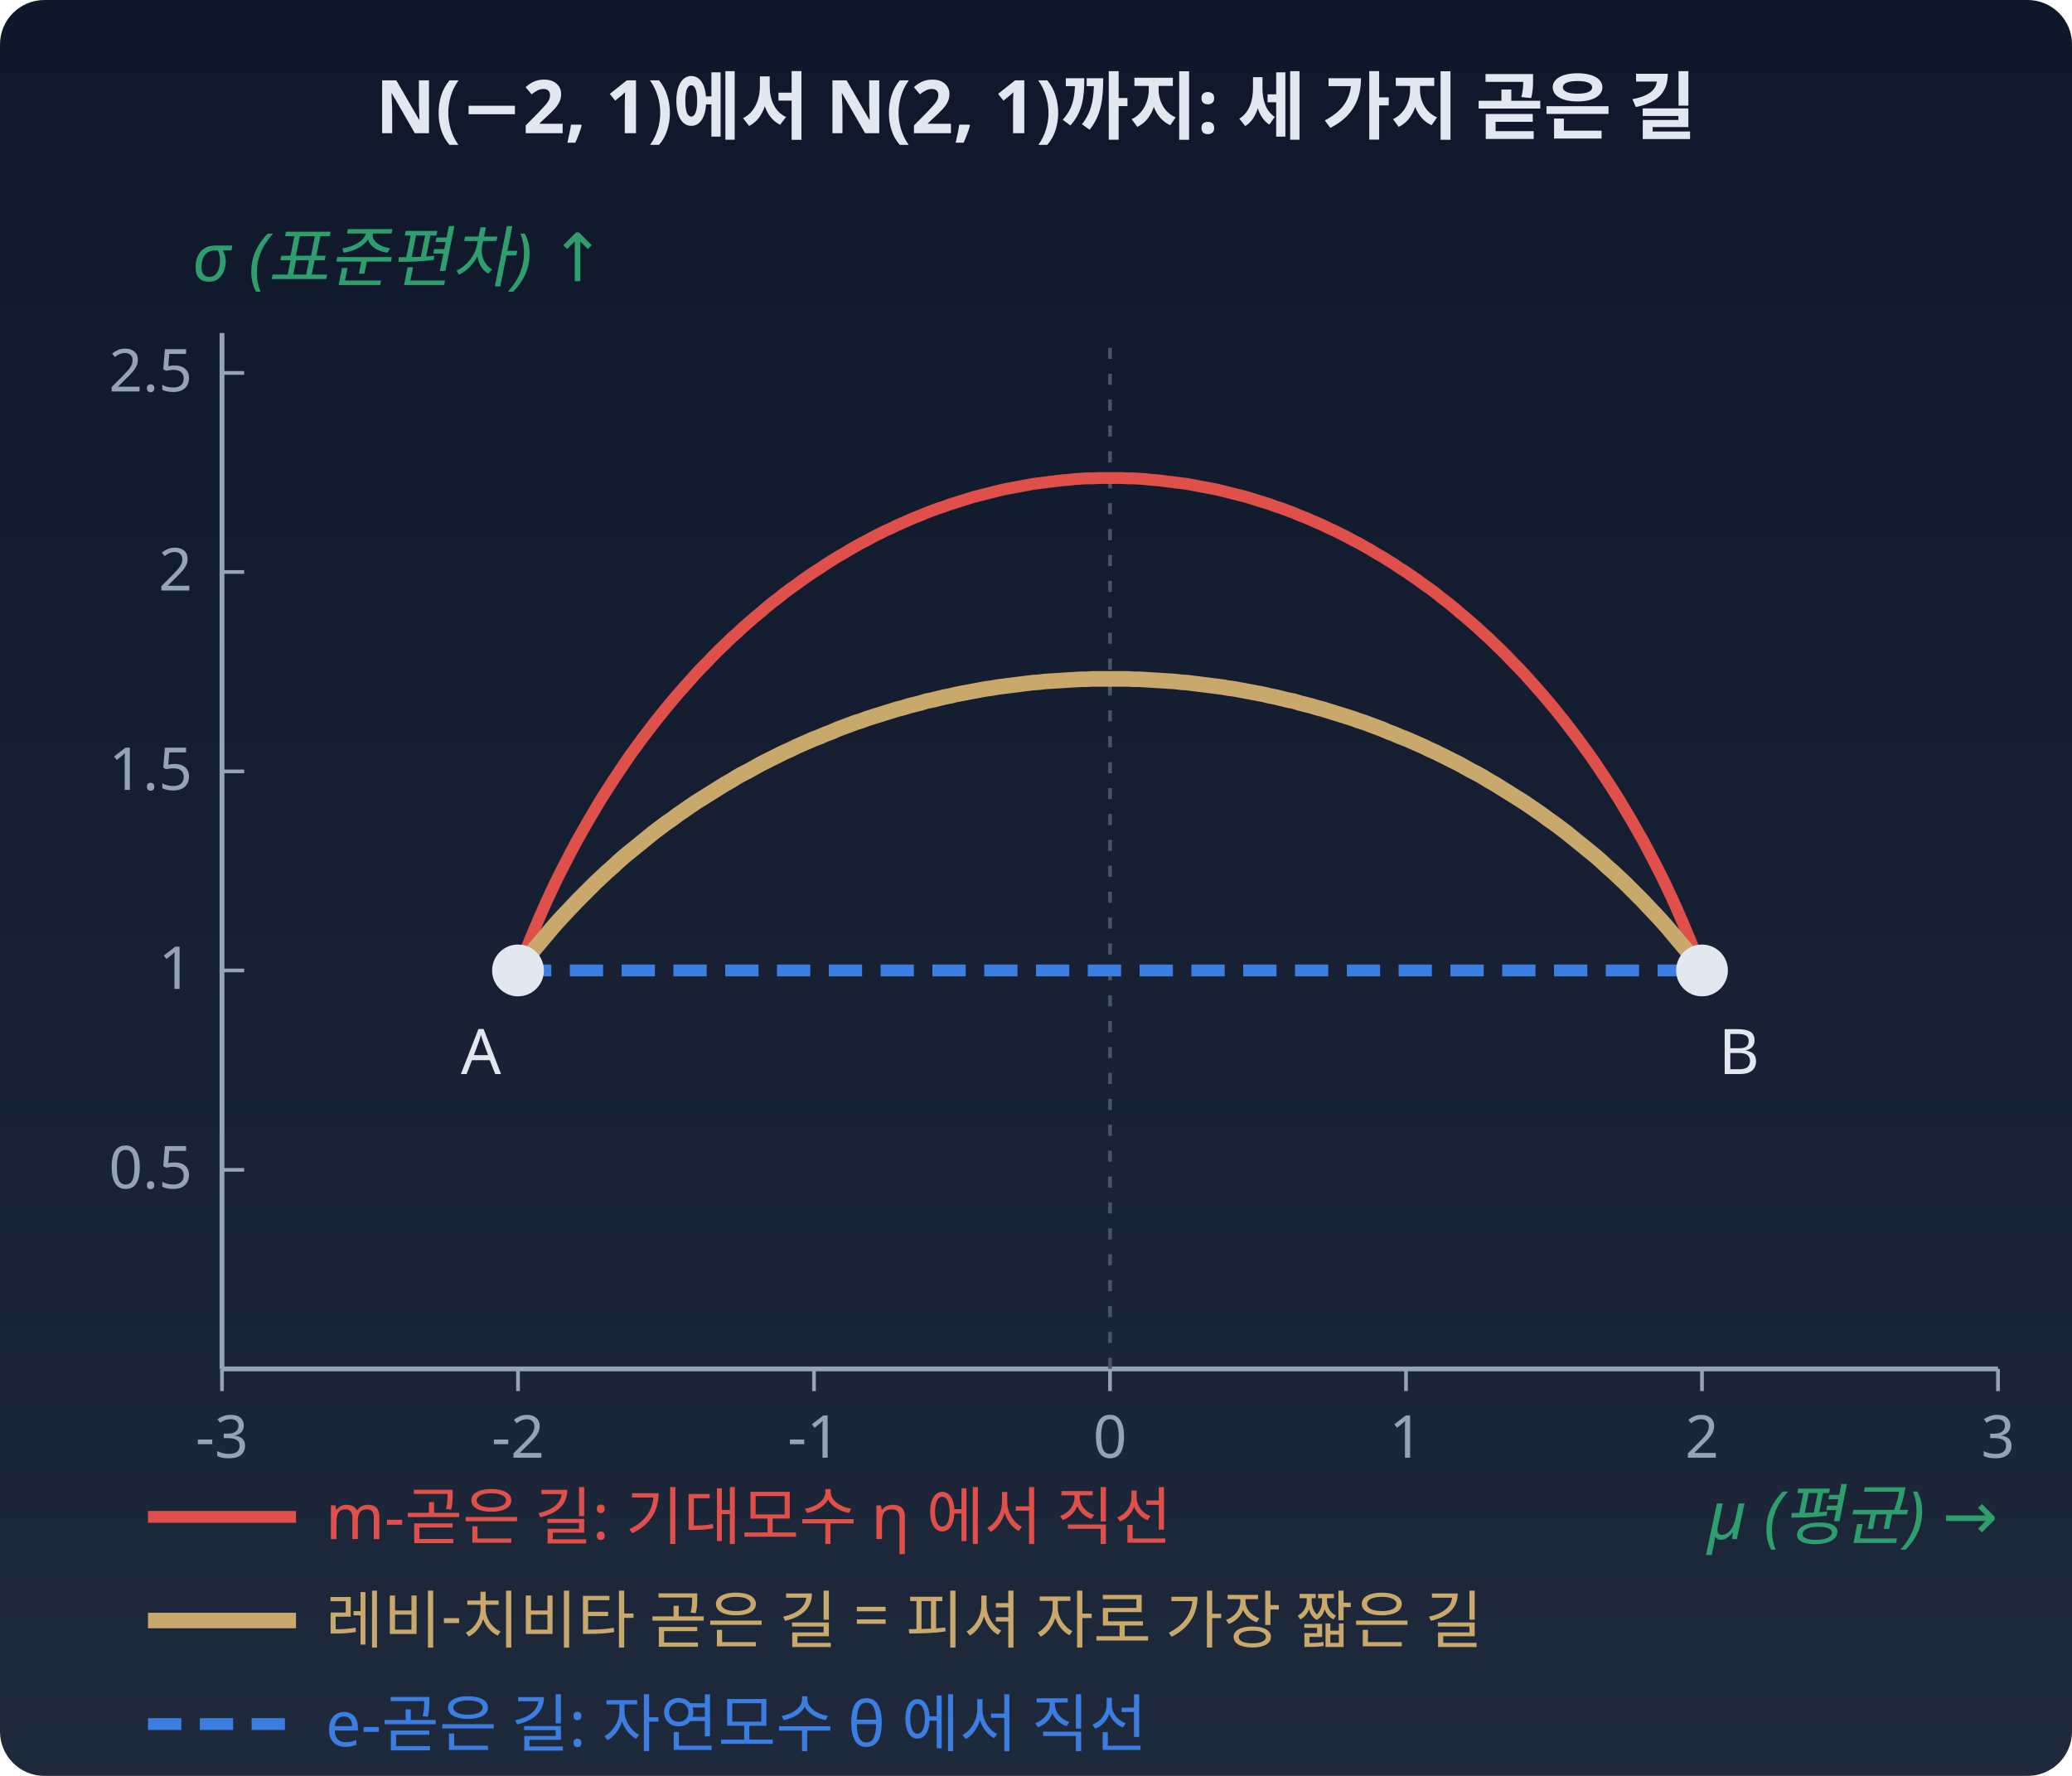
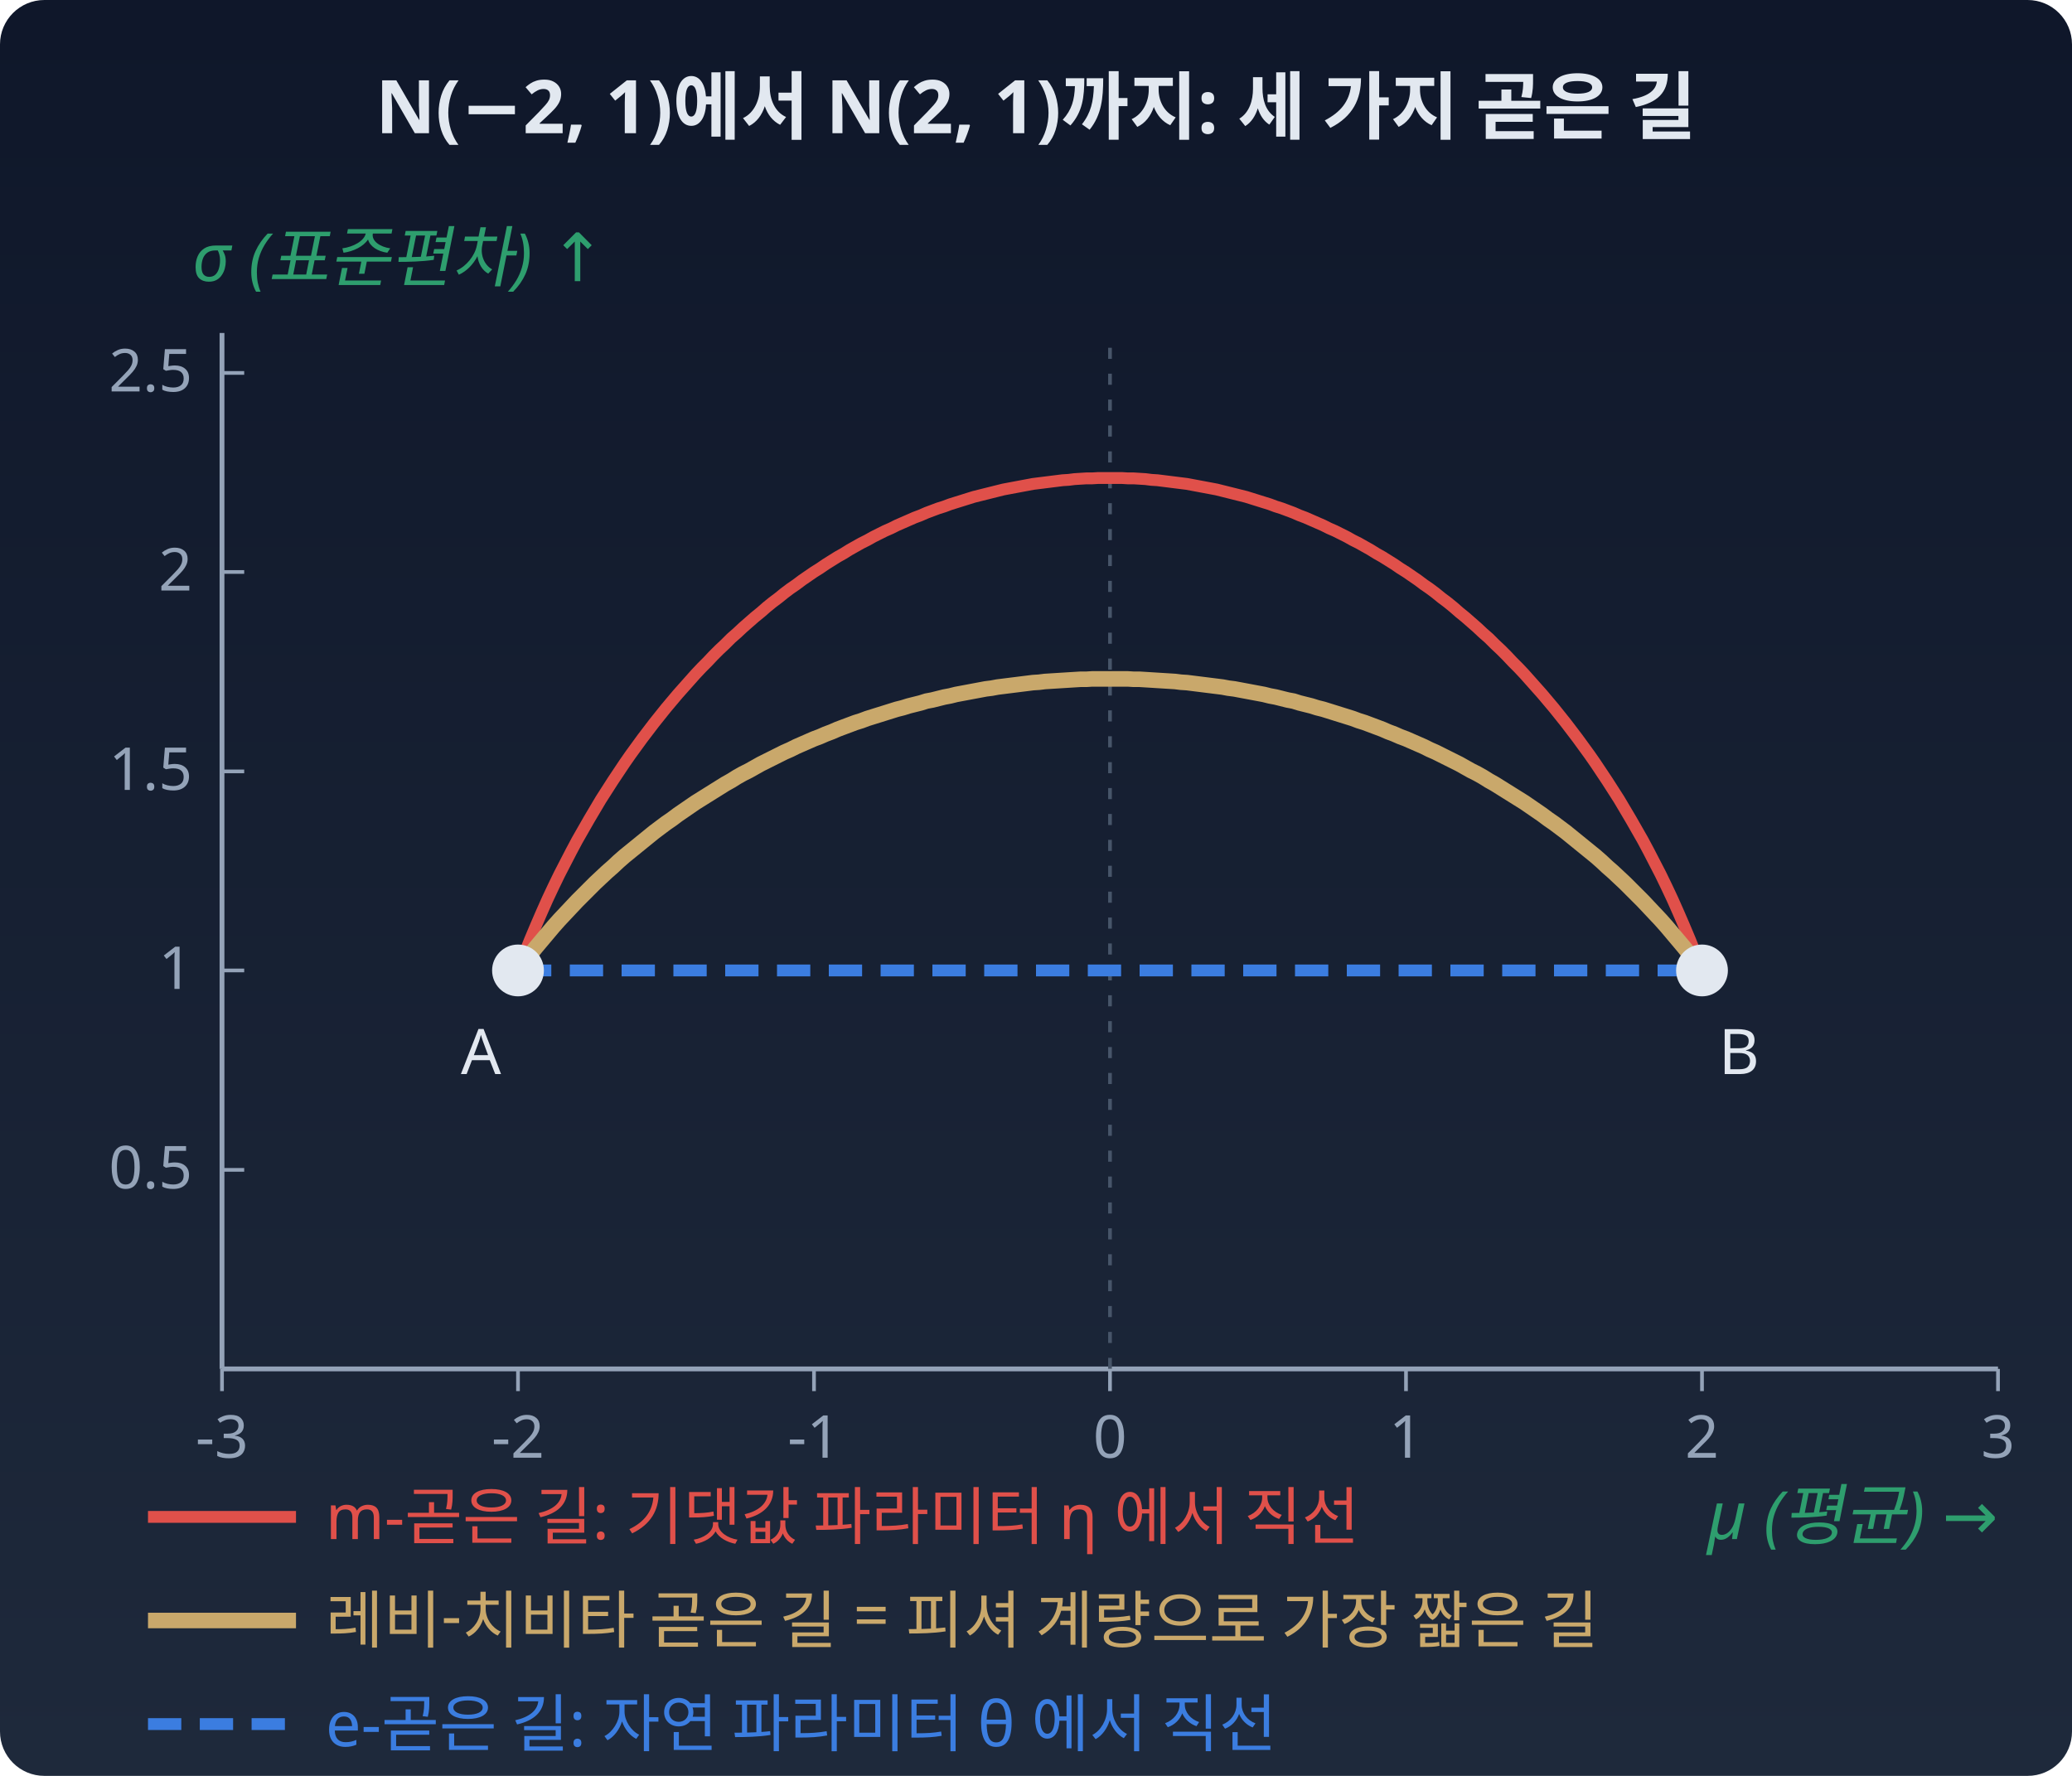
<svg xmlns="http://www.w3.org/2000/svg" viewBox="0 0 560 480" font-family="'Noto Sans KR', sans-serif">
  <defs>
    <linearGradient id="bg8p" x1="0" y1="0" x2="0" y2="1">
      <stop offset="0%" stop-color="#0f172a" />
      <stop offset="100%" stop-color="#1e293b" />
    </linearGradient>
  </defs>
  <rect width="560" height="480" fill="url(#bg8p)" rx="12" />
  <text x="280.0" y="36" fill="#e2e8f0" font-size="20" text-anchor="middle" font-weight="600">N(−2, 1)에서 N(2, 1)까지: 세 가지 곧은 길</text>
  <line x1="60" y1="370.0" x2="540" y2="370.0" stroke="#94a3b8" stroke-width="1.3" />
  <line x1="300.0" y1="370" x2="300.0" y2="90" stroke="#475569" stroke-width="1" stroke-dasharray="3 4" />
  <text x="60.0" y="394.0" fill="#94a3b8" font-size="16" text-anchor="middle">-3</text>
  <line x1="60.0" y1="370.0" x2="60.0" y2="376.0" stroke="#94a3b8" />
  <text x="140.0" y="394.0" fill="#94a3b8" font-size="16" text-anchor="middle">-2</text>
  <line x1="140.0" y1="370.0" x2="140.0" y2="376.0" stroke="#94a3b8" />
  <text x="220.0" y="394.0" fill="#94a3b8" font-size="16" text-anchor="middle">-1</text>
  <line x1="220.0" y1="370.0" x2="220.0" y2="376.0" stroke="#94a3b8" />
  <text x="300.0" y="394.0" fill="#94a3b8" font-size="16" text-anchor="middle">0</text>
  <line x1="300.0" y1="370.0" x2="300.0" y2="376.0" stroke="#94a3b8" />
  <text x="380.0" y="394.0" fill="#94a3b8" font-size="16" text-anchor="middle">1</text>
  <line x1="380.0" y1="370.0" x2="380.0" y2="376.0" stroke="#94a3b8" />
  <text x="460.0" y="394.0" fill="#94a3b8" font-size="16" text-anchor="middle">2</text>
  <line x1="460.0" y1="370.0" x2="460.0" y2="376.0" stroke="#94a3b8" />
  <text x="540.0" y="394.0" fill="#94a3b8" font-size="16" text-anchor="middle">3</text>
  <line x1="540.0" y1="370.0" x2="540.0" y2="376.0" stroke="#94a3b8" />
  <text x="52" y="321.2" fill="#94a3b8" font-size="16" text-anchor="end">0.5</text>
  <line x1="60" y1="316.2" x2="66" y2="316.2" stroke="#94a3b8" />
  <text x="52" y="267.3" fill="#94a3b8" font-size="16" text-anchor="end">1</text>
  <line x1="60" y1="262.3" x2="66" y2="262.3" stroke="#94a3b8" />
  <text x="52" y="213.5" fill="#94a3b8" font-size="16" text-anchor="end">1.5</text>
  <line x1="60" y1="208.5" x2="66" y2="208.5" stroke="#94a3b8" />
  <text x="52" y="159.6" fill="#94a3b8" font-size="16" text-anchor="end">2</text>
  <line x1="60" y1="154.6" x2="66" y2="154.6" stroke="#94a3b8" />
  <text x="52" y="105.8" fill="#94a3b8" font-size="16" text-anchor="end">2.5</text>
  <line x1="60" y1="100.8" x2="66" y2="100.8" stroke="#94a3b8" />
  <line x1="60" y1="370.0" x2="60" y2="90" stroke="#94a3b8" stroke-width="1.3" />
  <text x="540" y="416.0" fill="#2e9e6e" font-size="18" text-anchor="end" font-style="italic">μ (평균) →</text>
  <text x="52" y="76" fill="#2e9e6e" font-size="18" font-style="italic">σ (표준편차) ↑</text>
  <polyline points="140.0,262.3 141.6,258.1 143.2,254.1 144.8,250.3 146.4,246.6 148.0,243.0 149.6,239.6 151.2,236.3 152.8,233.2 154.4,230.1 156.0,227.1 157.6,224.3 159.2,221.5 160.8,218.8 162.4,216.1 164.0,213.6 165.6,211.1 167.2,208.7 168.8,206.3 170.4,204.0 172.0,201.8 173.6,199.6 175.2,197.5 176.8,195.4 178.4,193.4 180.0,191.4 181.6,189.5 183.2,187.6 184.8,185.8 186.4,184.0 188.0,182.2 189.6,180.5 191.2,178.9 192.8,177.2 194.4,175.6 196.0,174.1 197.6,172.5 199.2,171.1 200.8,169.6 202.4,168.2 204.0,166.8 205.6,165.5 207.2,164.1 208.8,162.8 210.4,161.6 212.0,160.3 213.6,159.1 215.2,158.0 216.8,156.8 218.4,155.7 220.0,154.6 221.6,153.6 223.2,152.5 224.8,151.5 226.4,150.5 228.0,149.6 229.6,148.6 231.2,147.7 232.8,146.8 234.4,146.0 236.0,145.1 237.6,144.3 239.2,143.5 240.8,142.8 242.4,142.0 244.0,141.3 245.6,140.6 247.2,139.9 248.8,139.3 250.4,138.6 252.0,138.0 253.6,137.4 255.2,136.9 256.8,136.3 258.4,135.8 260.0,135.3 261.6,134.8 263.2,134.3 264.8,133.9 266.4,133.5 268.0,133.1 269.6,132.7 271.2,132.3 272.8,132.0 274.4,131.7 276.0,131.4 277.6,131.1 279.2,130.8 280.8,130.6 282.4,130.4 284.0,130.2 285.6,130.0 287.2,129.8 288.8,129.7 290.4,129.5 292.0,129.4 293.6,129.3 295.2,129.3 296.8,129.2 298.4,129.2 300.0,129.2 301.6,129.2 303.2,129.2 304.8,129.3 306.4,129.3 308.0,129.4 309.6,129.5 311.2,129.7 312.8,129.8 314.4,130.0 316.0,130.2 317.6,130.4 319.2,130.6 320.8,130.8 322.4,131.1 324.0,131.4 325.6,131.7 327.2,132.0 328.8,132.3 330.4,132.7 332.0,133.1 333.6,133.5 335.2,133.9 336.8,134.3 338.4,134.8 340.0,135.3 341.6,135.8 343.2,136.3 344.8,136.9 346.4,137.4 348.0,138.0 349.6,138.6 351.2,139.3 352.8,139.9 354.4,140.6 356.0,141.3 357.6,142.0 359.2,142.8 360.8,143.5 362.4,144.3 364.0,145.1 365.6,146.0 367.2,146.8 368.8,147.7 370.4,148.6 372.0,149.6 373.6,150.5 375.2,151.5 376.8,152.5 378.4,153.6 380.0,154.6 381.6,155.7 383.2,156.8 384.8,158.0 386.4,159.1 388.0,160.3 389.6,161.6 391.2,162.8 392.8,164.1 394.4,165.5 396.0,166.8 397.6,168.2 399.2,169.6 400.8,171.1 402.4,172.5 404.0,174.1 405.6,175.6 407.2,177.2 408.8,178.9 410.4,180.5 412.0,182.2 413.6,184.0 415.2,185.8 416.8,187.6 418.4,189.5 420.0,191.4 421.6,193.4 423.2,195.4 424.8,197.5 426.4,199.6 428.0,201.8 429.6,204.0 431.2,206.3 432.8,208.7 434.4,211.1 436.0,213.6 437.6,216.1 439.2,218.8 440.8,221.5 442.4,224.3 444.0,227.1 445.6,230.1 447.2,233.2 448.8,236.3 450.4,239.6 452.0,243.0 453.6,246.6 455.2,250.3 456.8,254.1 458.4,258.1 460.0,262.3" fill="none" stroke="#e0504a" stroke-width="3.2" />
  <polyline points="140.0,262.3 141.6,260.2 143.2,258.1 144.8,256.1 146.4,254.2 148.0,252.3 149.6,250.4 151.2,248.6 152.8,246.9 154.4,245.2 156.0,243.5 157.6,241.9 159.2,240.3 160.8,238.7 162.4,237.2 164.0,235.7 165.6,234.3 167.2,232.8 168.8,231.4 170.4,230.1 172.0,228.8 173.6,227.5 175.2,226.2 176.8,224.9 178.4,223.7 180.0,222.5 181.6,221.4 183.2,220.2 184.8,219.1 186.4,218.0 188.0,216.9 189.6,215.9 191.2,214.9 192.8,213.9 194.4,212.9 196.0,211.9 197.6,211.0 199.2,210.0 200.8,209.1 202.4,208.3 204.0,207.4 205.6,206.5 207.2,205.7 208.8,204.9 210.4,204.1 212.0,203.3 213.6,202.6 215.2,201.8 216.8,201.1 218.4,200.4 220.0,199.7 221.6,199.1 223.2,198.4 224.8,197.8 226.4,197.1 228.0,196.5 229.6,195.9 231.2,195.3 232.8,194.8 234.4,194.2 236.0,193.7 237.6,193.2 239.2,192.7 240.8,192.2 242.4,191.7 244.0,191.3 245.6,190.8 247.2,190.4 248.8,190.0 250.4,189.5 252.0,189.2 253.6,188.8 255.2,188.4 256.8,188.1 258.4,187.7 260.0,187.4 261.6,187.1 263.2,186.8 264.8,186.5 266.4,186.2 268.0,186.0 269.6,185.7 271.2,185.5 272.8,185.3 274.4,185.1 276.0,184.9 277.6,184.7 279.2,184.5 280.8,184.4 282.4,184.2 284.0,184.1 285.6,184.0 287.2,183.9 288.8,183.8 290.4,183.7 292.0,183.6 293.6,183.6 295.2,183.5 296.8,183.5 298.4,183.5 300.0,183.5 301.6,183.5 303.2,183.5 304.8,183.5 306.4,183.6 308.0,183.6 309.6,183.7 311.2,183.8 312.8,183.9 314.4,184.0 316.0,184.1 317.6,184.2 319.2,184.4 320.8,184.5 322.4,184.7 324.0,184.9 325.6,185.1 327.2,185.3 328.8,185.5 330.4,185.7 332.0,186.0 333.6,186.2 335.2,186.5 336.8,186.8 338.4,187.1 340.0,187.4 341.6,187.7 343.2,188.1 344.8,188.4 346.4,188.8 348.0,189.2 349.6,189.5 351.2,190.0 352.8,190.4 354.4,190.8 356.0,191.3 357.6,191.7 359.2,192.2 360.8,192.7 362.4,193.2 364.0,193.7 365.6,194.2 367.2,194.8 368.8,195.3 370.4,195.9 372.0,196.5 373.6,197.1 375.2,197.8 376.8,198.4 378.4,199.1 380.0,199.7 381.6,200.4 383.2,201.1 384.8,201.8 386.4,202.6 388.0,203.3 389.6,204.1 391.2,204.9 392.8,205.7 394.4,206.5 396.0,207.4 397.6,208.3 399.2,209.1 400.8,210.0 402.4,211.0 404.0,211.9 405.6,212.9 407.2,213.9 408.8,214.9 410.4,215.9 412.0,216.9 413.6,218.0 415.2,219.1 416.8,220.2 418.4,221.4 420.0,222.5 421.6,223.7 423.2,224.9 424.8,226.2 426.4,227.5 428.0,228.8 429.6,230.1 431.2,231.4 432.8,232.8 434.4,234.3 436.0,235.7 437.6,237.2 439.2,238.7 440.8,240.3 442.4,241.9 444.0,243.5 445.6,245.2 447.2,246.9 448.8,248.6 450.4,250.4 452.0,252.3 453.6,254.2 455.2,256.1 456.8,258.1 458.4,260.2 460.0,262.3" fill="none" stroke="#c9a86b" stroke-width="4.2" />
  <polyline points="140.0,262.3 141.6,262.3 143.2,262.3 144.8,262.3 146.4,262.3 148.0,262.3 149.6,262.3 151.2,262.3 152.8,262.3 154.4,262.3 156.0,262.3 157.6,262.3 159.2,262.3 160.8,262.3 162.4,262.3 164.0,262.3 165.6,262.3 167.2,262.3 168.8,262.3 170.4,262.3 172.0,262.3 173.6,262.3 175.2,262.3 176.8,262.3 178.4,262.3 180.0,262.3 181.6,262.3 183.2,262.3 184.8,262.3 186.4,262.3 188.0,262.3 189.6,262.3 191.2,262.3 192.8,262.3 194.4,262.3 196.0,262.3 197.6,262.3 199.2,262.3 200.8,262.3 202.4,262.3 204.0,262.3 205.6,262.3 207.2,262.3 208.8,262.3 210.4,262.3 212.0,262.3 213.6,262.3 215.2,262.3 216.8,262.3 218.4,262.3 220.0,262.3 221.6,262.3 223.2,262.3 224.8,262.3 226.4,262.3 228.0,262.3 229.6,262.3 231.2,262.3 232.8,262.3 234.4,262.3 236.0,262.3 237.6,262.3 239.2,262.3 240.8,262.3 242.4,262.3 244.0,262.3 245.6,262.3 247.2,262.3 248.8,262.3 250.4,262.3 252.0,262.3 253.6,262.3 255.2,262.3 256.8,262.3 258.4,262.3 260.0,262.3 261.6,262.3 263.2,262.3 264.8,262.3 266.4,262.3 268.0,262.3 269.6,262.3 271.2,262.3 272.8,262.3 274.4,262.3 276.0,262.3 277.6,262.3 279.2,262.3 280.8,262.3 282.4,262.3 284.0,262.3 285.6,262.3 287.2,262.3 288.8,262.3 290.4,262.3 292.0,262.3 293.6,262.3 295.2,262.3 296.8,262.3 298.4,262.3 300.0,262.3 301.6,262.3 303.2,262.3 304.8,262.3 306.4,262.3 308.0,262.3 309.6,262.3 311.2,262.3 312.8,262.3 314.4,262.3 316.0,262.3 317.6,262.3 319.2,262.3 320.8,262.3 322.4,262.3 324.0,262.3 325.6,262.3 327.2,262.3 328.8,262.3 330.4,262.3 332.0,262.3 333.6,262.3 335.2,262.3 336.8,262.3 338.4,262.3 340.0,262.3 341.6,262.3 343.2,262.3 344.8,262.3 346.4,262.3 348.0,262.3 349.6,262.3 351.2,262.3 352.8,262.3 354.4,262.3 356.0,262.3 357.6,262.3 359.2,262.3 360.8,262.3 362.4,262.3 364.0,262.3 365.6,262.3 367.2,262.3 368.8,262.3 370.4,262.3 372.0,262.3 373.6,262.3 375.2,262.3 376.8,262.3 378.4,262.3 380.0,262.3 381.6,262.3 383.2,262.3 384.8,262.3 386.4,262.3 388.0,262.3 389.6,262.3 391.2,262.3 392.8,262.3 394.4,262.3 396.0,262.3 397.6,262.3 399.2,262.3 400.8,262.3 402.4,262.3 404.0,262.3 405.6,262.3 407.2,262.3 408.8,262.3 410.4,262.3 412.0,262.3 413.6,262.3 415.2,262.3 416.8,262.3 418.4,262.3 420.0,262.3 421.6,262.3 423.2,262.3 424.8,262.3 426.4,262.3 428.0,262.3 429.6,262.3 431.2,262.3 432.8,262.3 434.4,262.3 436.0,262.3 437.6,262.3 439.2,262.3 440.8,262.3 442.4,262.3 444.0,262.3 445.6,262.3 447.2,262.3 448.8,262.3 450.4,262.3 452.0,262.3 453.6,262.3 455.2,262.3 456.8,262.3 458.4,262.3 460.0,262.3" fill="none" stroke="#3b7de0" stroke-width="3.2" stroke-dasharray="9 5" />
  <circle cx="140.0" cy="262.3" r="7" fill="#e2e8f0" />
  <circle cx="460.0" cy="262.3" r="7" fill="#e2e8f0" />
  <text x="130.0" y="290.3" fill="#e2e8f0" font-size="17" text-anchor="middle">A</text>
  <text x="470.0" y="290.3" fill="#e2e8f0" font-size="17" text-anchor="middle">B</text>
  <line x1="40" y1="410" x2="80" y2="410" stroke="#e0504a" stroke-width="3.2" />
-   <text x="88" y="416" fill="#e0504a" font-size="17">m-곧은 길: 기대모수 η 에서 직선</text>
+   <text x="88" y="416" fill="#e0504a" font-size="17">m-곧은 길: 기댓값 파라미터 η 에서 직선</text>
  <line x1="40" y1="438" x2="80" y2="438" stroke="#c9a86b" stroke-width="4.2" />
-   <text x="88" y="444" fill="#c9a86b" font-size="17">레비-치비타 곧은 길 = 피셔 자로 가장 짧은 길</text>
+   <text x="88" y="444" fill="#c9a86b" font-size="17">레비-치비타 곧은 길 = 피셔 계량으로 가장 짧은 길</text>
  <line x1="40" y1="466" x2="80" y2="466" stroke="#3b7de0" stroke-width="3.2" stroke-dasharray="9 5" />
-   <text x="88" y="472" fill="#3b7de0" font-size="17">e-곧은 길: 자연모수 θ 에서 직선</text>
+   <text x="88" y="472" fill="#3b7de0" font-size="17">e-곧은 길: 자연 파라미터 θ 에서 직선</text>
</svg>
